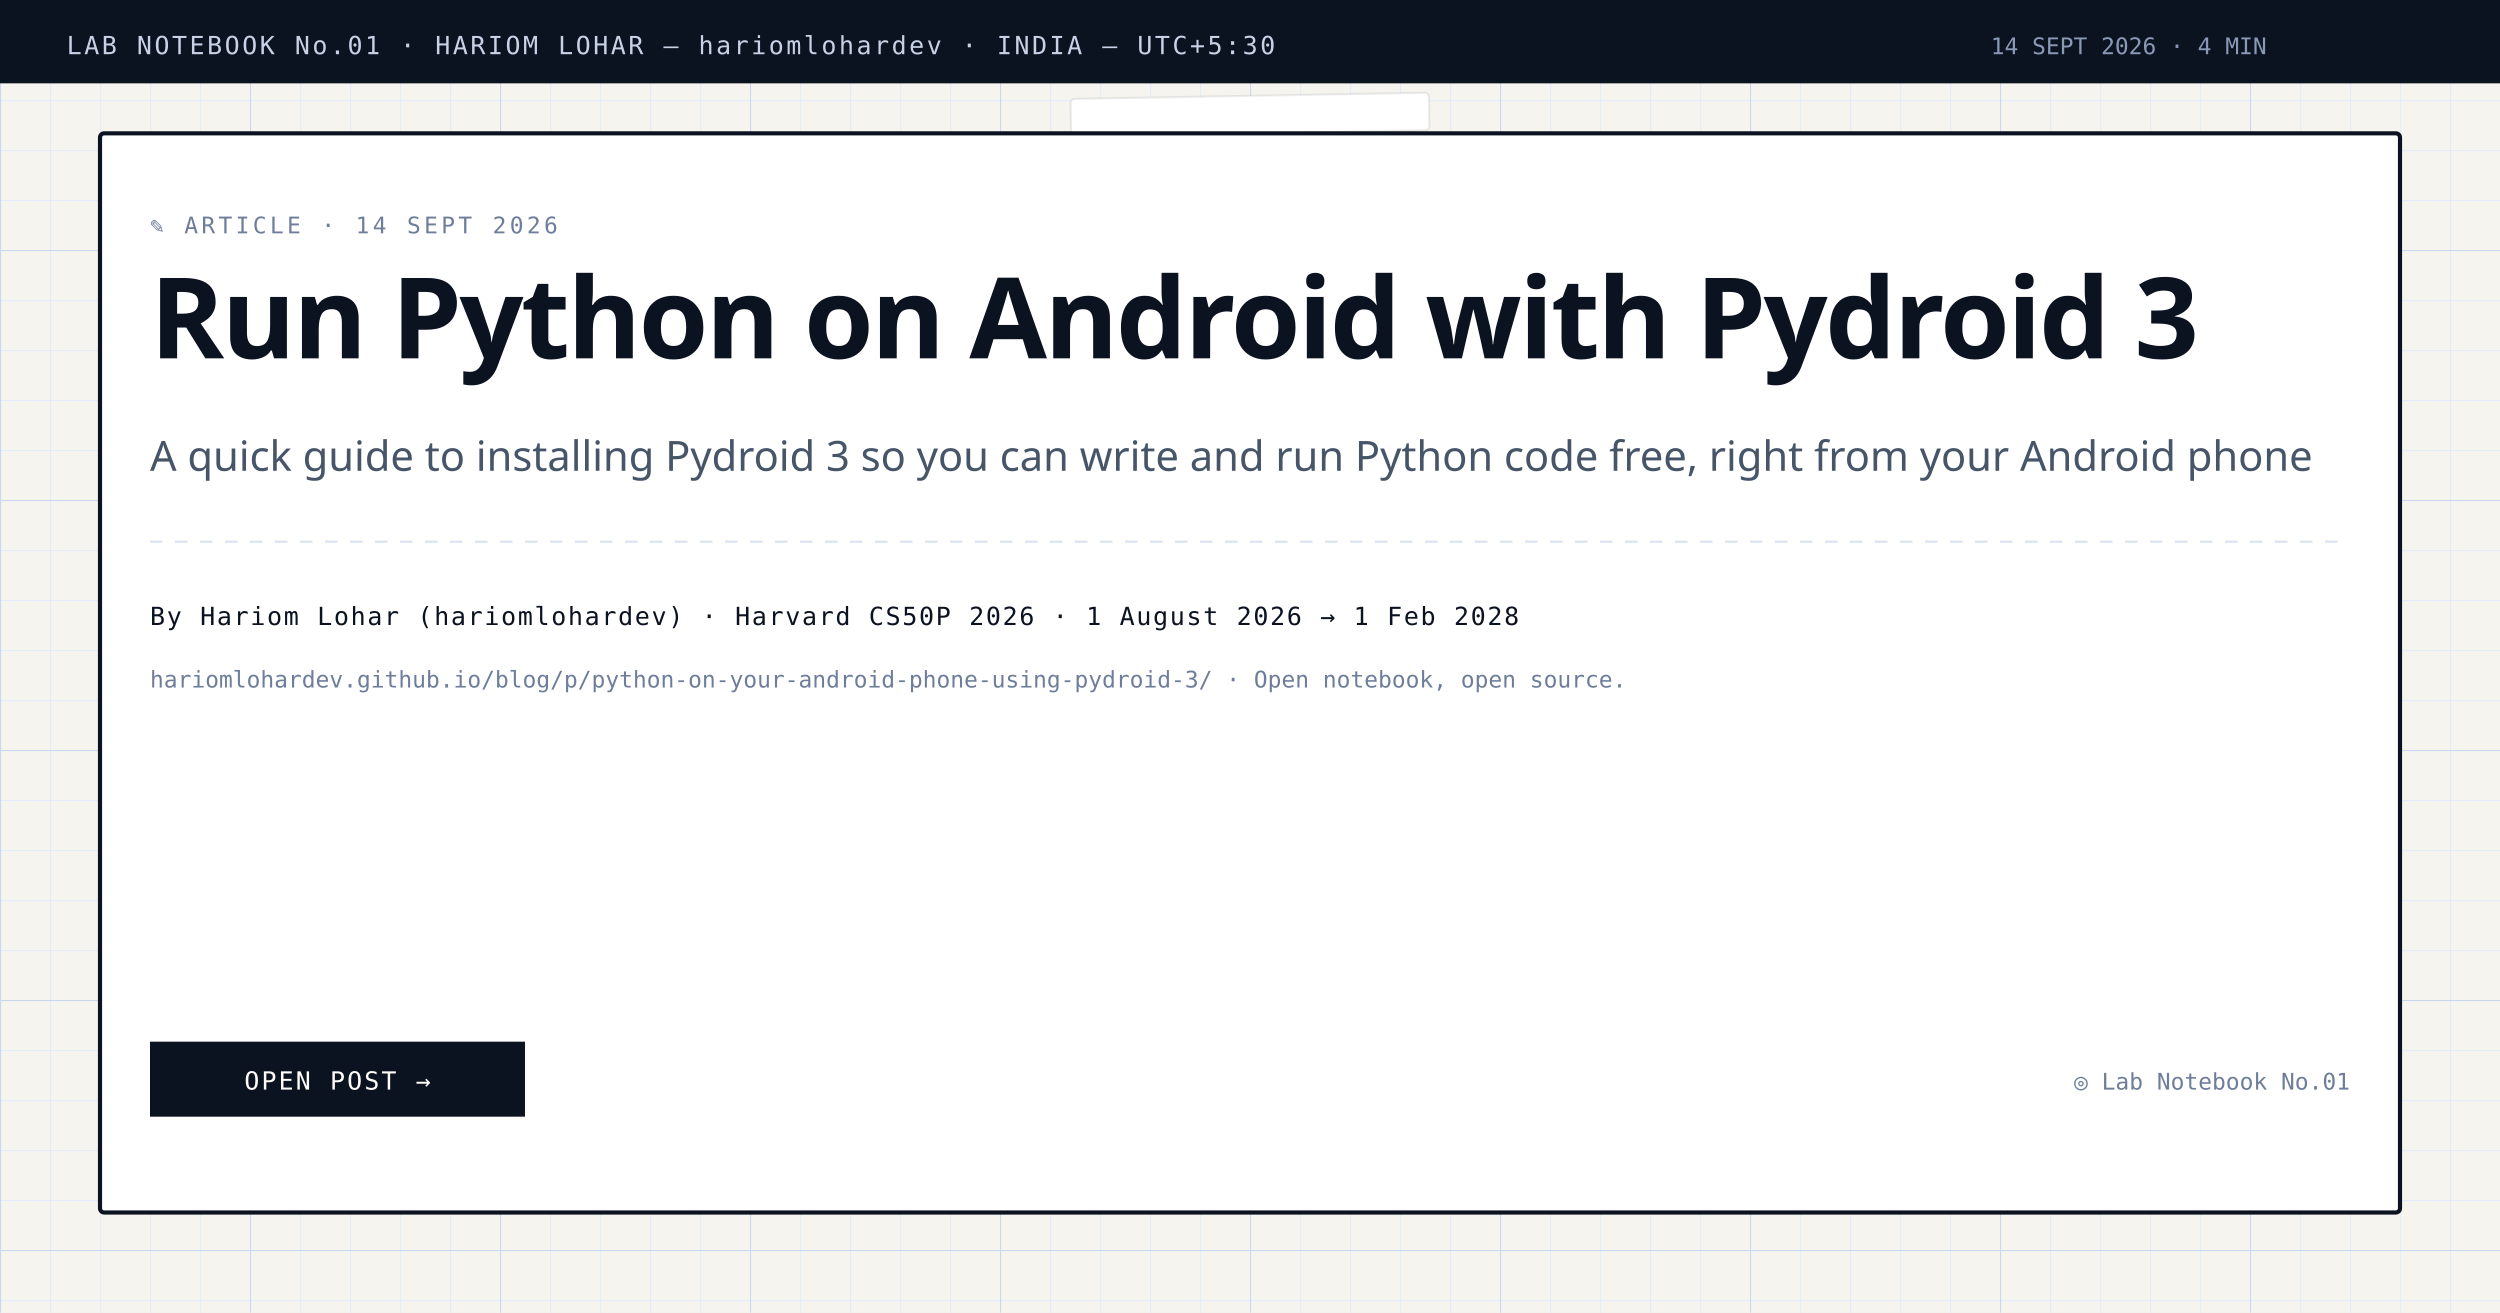
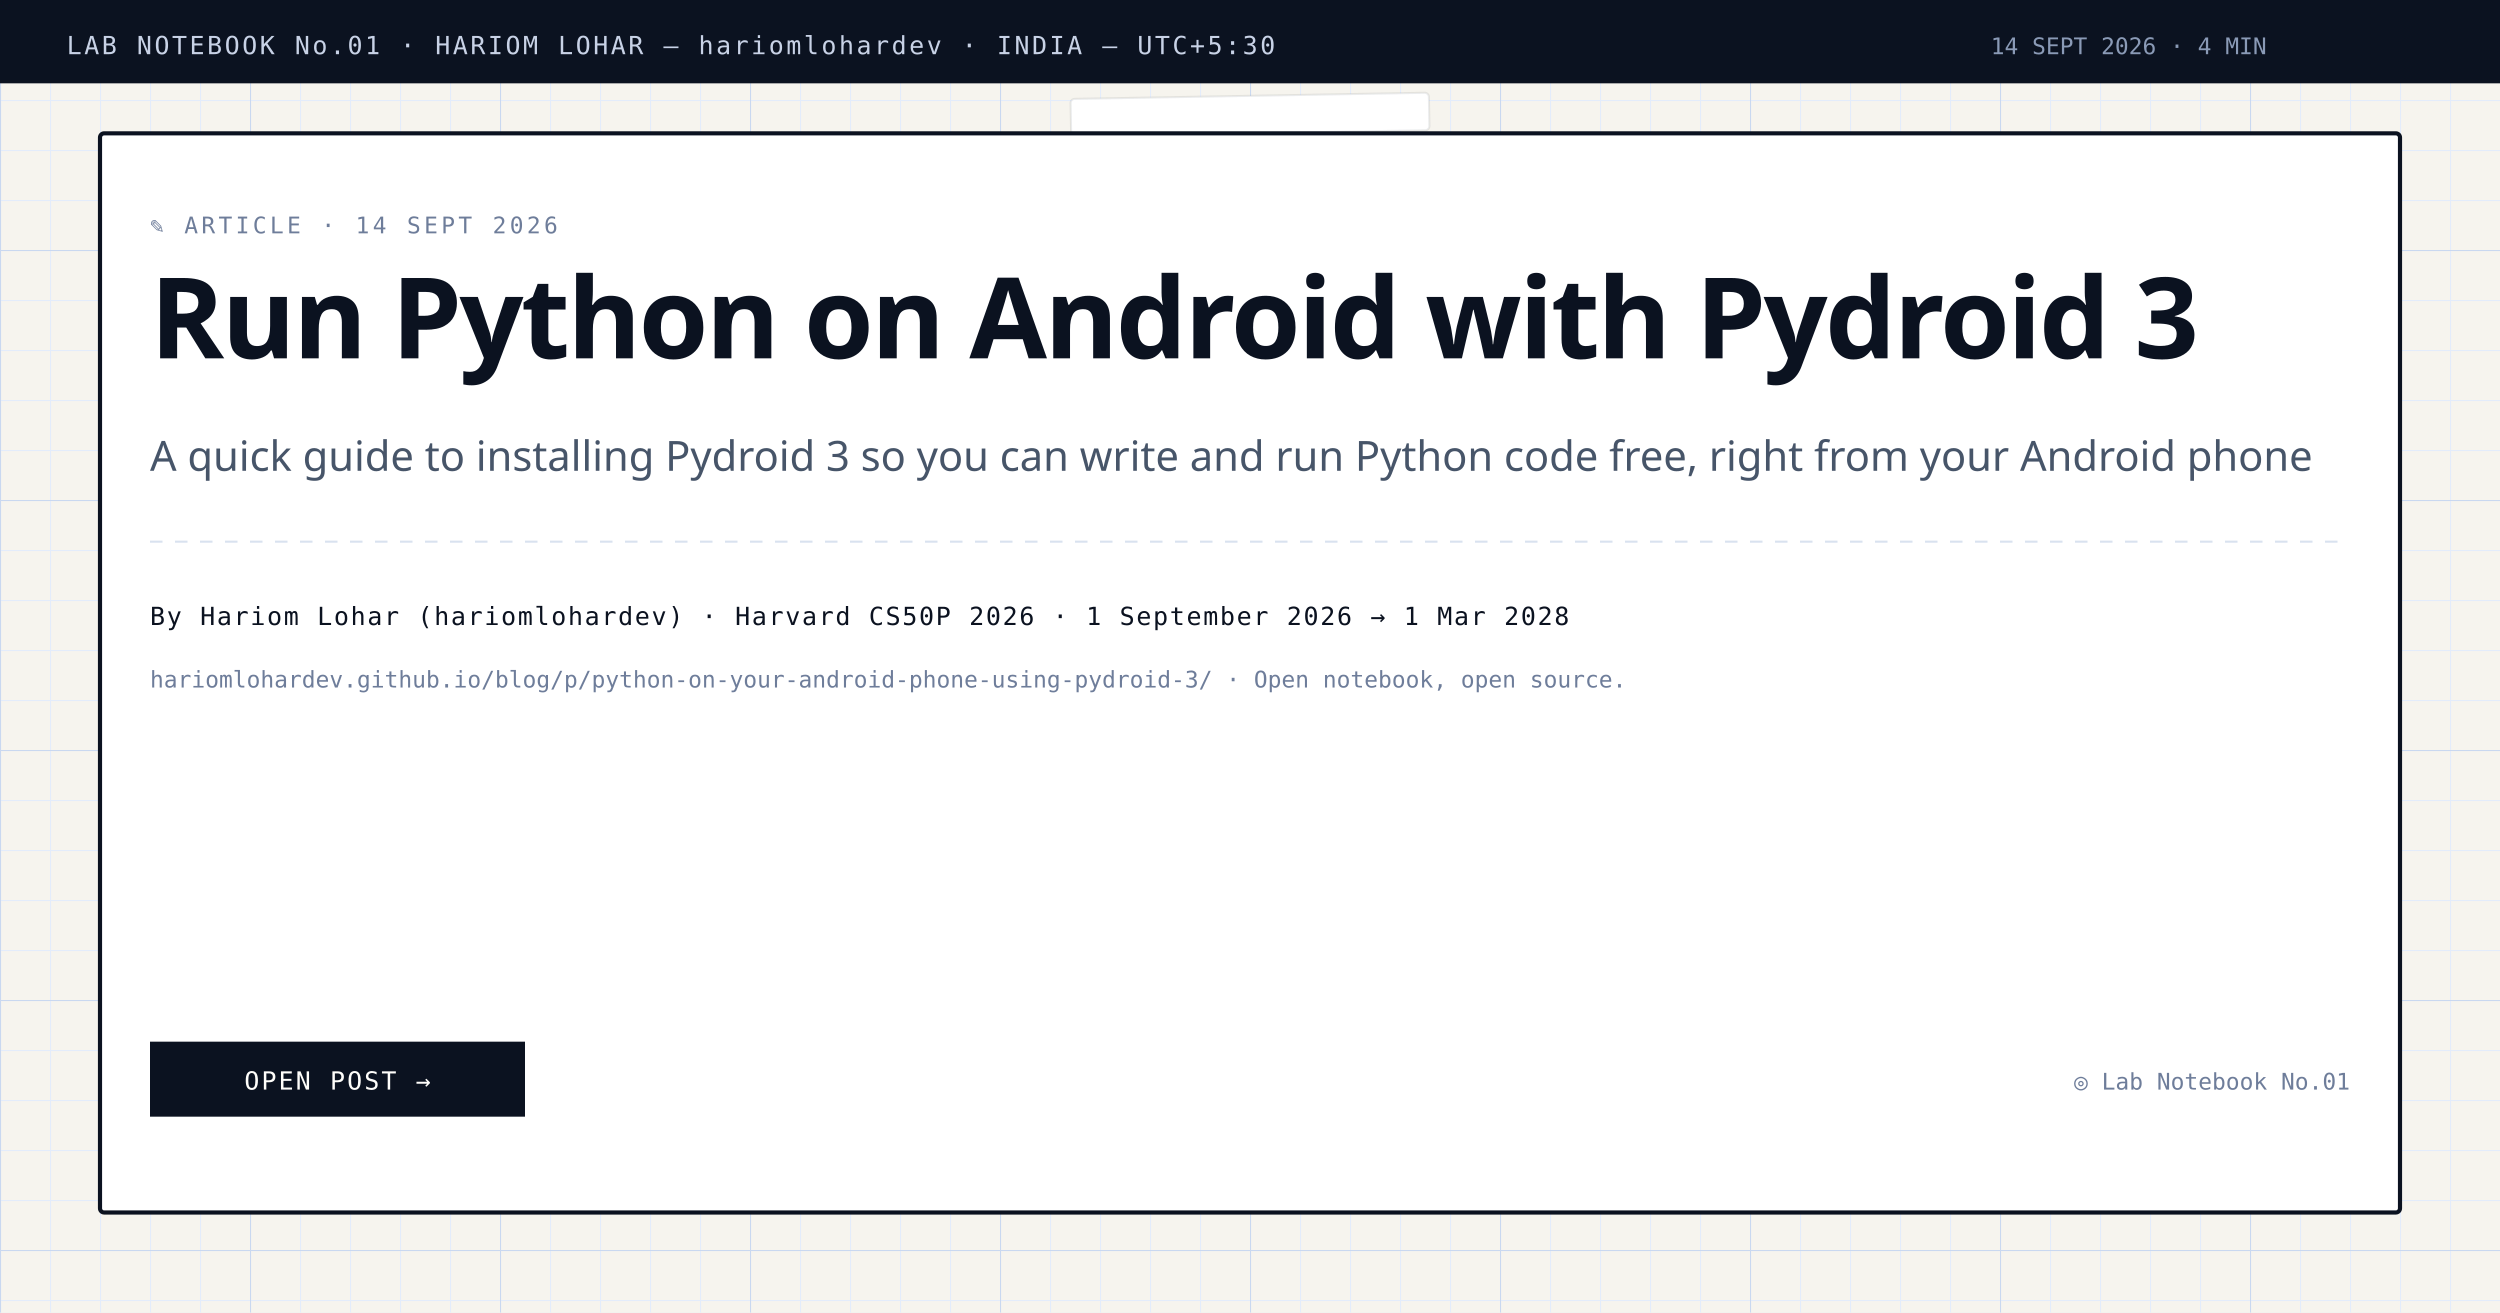
<svg xmlns="http://www.w3.org/2000/svg" width="1200" height="630" viewBox="0 0 1200 630" role="img" aria-label="Run Python on Android with Pydroid 3">
  <rect width="1200" height="630" fill="#F6F4EE" />
  <defs>
    <pattern id="g" width="24" height="24" patternUnits="userSpaceOnUse">
      <path d="M24 0 H0 V24" fill="none" stroke="#E3ECFB" stroke-width="1" />
    </pattern>
    <pattern id="g2" width="120" height="120" patternUnits="userSpaceOnUse">
      <path d="M120 0 H0 V120" fill="none" stroke="#C9D8F0" stroke-width="1" />
    </pattern>
  </defs>
  <rect width="1200" height="630" fill="url(#g)" />
  <rect width="1200" height="630" fill="url(#g2)" />
  <rect x="0" y="0" width="1200" height="8" fill="#FFD400" />
  <rect x="0" y="8" width="1200" height="1" fill="#0B1220" opacity="0.12" />
  <rect x="0" y="0" width="1200" height="40" fill="#0B1220" />
  <text x="32" y="26" fill="#C8D2E6" font-family="monospace" font-size="12" letter-spacing="1.2">LAB NOTEBOOK No.01 · HARIOM LOHAR — hariomlohardev · INDIA — UTC+5:30</text>
  <text x="1088" y="26" fill="#8A9AB6" font-family="monospace" font-size="11" text-anchor="end">14 SEPT 2026 · 4 MIN</text>
  <rect x="514" y="46" width="172" height="18" rx="2" fill="#FFFFFF" stroke="rgba(11,18,32,0.08)" transform="rotate(-1 600 55)" />
  <rect x="48" y="64" width="1104" height="518" rx="2" fill="#FFFFFF" stroke="#0B1220" stroke-width="2" />
  <text x="72" y="112" fill="#6E7D9A" font-family="monospace" font-size="11" letter-spacing="1.6">✎ ARTICLE · 14 SEPT 2026</text>
  <text x="72" y="172" fill="#0B1220" font-family="sans-serif" font-size="54" font-weight="800" letter-spacing="-1.2">Run Python on Android with Pydroid 3</text>
  <text x="72" y="226" fill="#475569" font-family="sans-serif" font-size="20" letter-spacing="0">A quick guide to installing Pydroid 3 so you can write and run Python code free, right from your Android phone</text>
  <line x1="72" y1="260" x2="1128" y2="260" stroke="#D9E2EF" stroke-width="1" stroke-dasharray="6 6" />
-   <text x="72" y="300" fill="#0B1220" font-family="monospace" font-size="12" letter-spacing="0.8">By Hariom Lohar (hariomlohardev) · Harvard CS50P 2026 · 1 August 2026 → 1 Feb 2028</text>
+   <text x="72" y="300" fill="#0B1220" font-family="monospace" font-size="12" letter-spacing="0.8">By Hariom Lohar (hariomlohardev) · Harvard CS50P 2026 · 1 September 2026 → 1 Mar 2028</text>
  <text x="72" y="330" fill="#6E7D9A" font-family="monospace" font-size="11">hariomlohardev.github.io/blog/p/python-on-your-android-phone-using-pydroid-3/ · Open notebook, open source.</text>
  <rect x="72" y="500" width="180" height="36" fill="#0B1220" />
  <text x="162" y="523" fill="#FFFEFB" font-family="monospace" font-size="12" text-anchor="middle" letter-spacing="1">OPEN POST →</text>
  <text x="1128" y="523" fill="#6E7D9A" font-family="monospace" font-size="11" text-anchor="end">◎ Lab Notebook No.01</text>
</svg>
